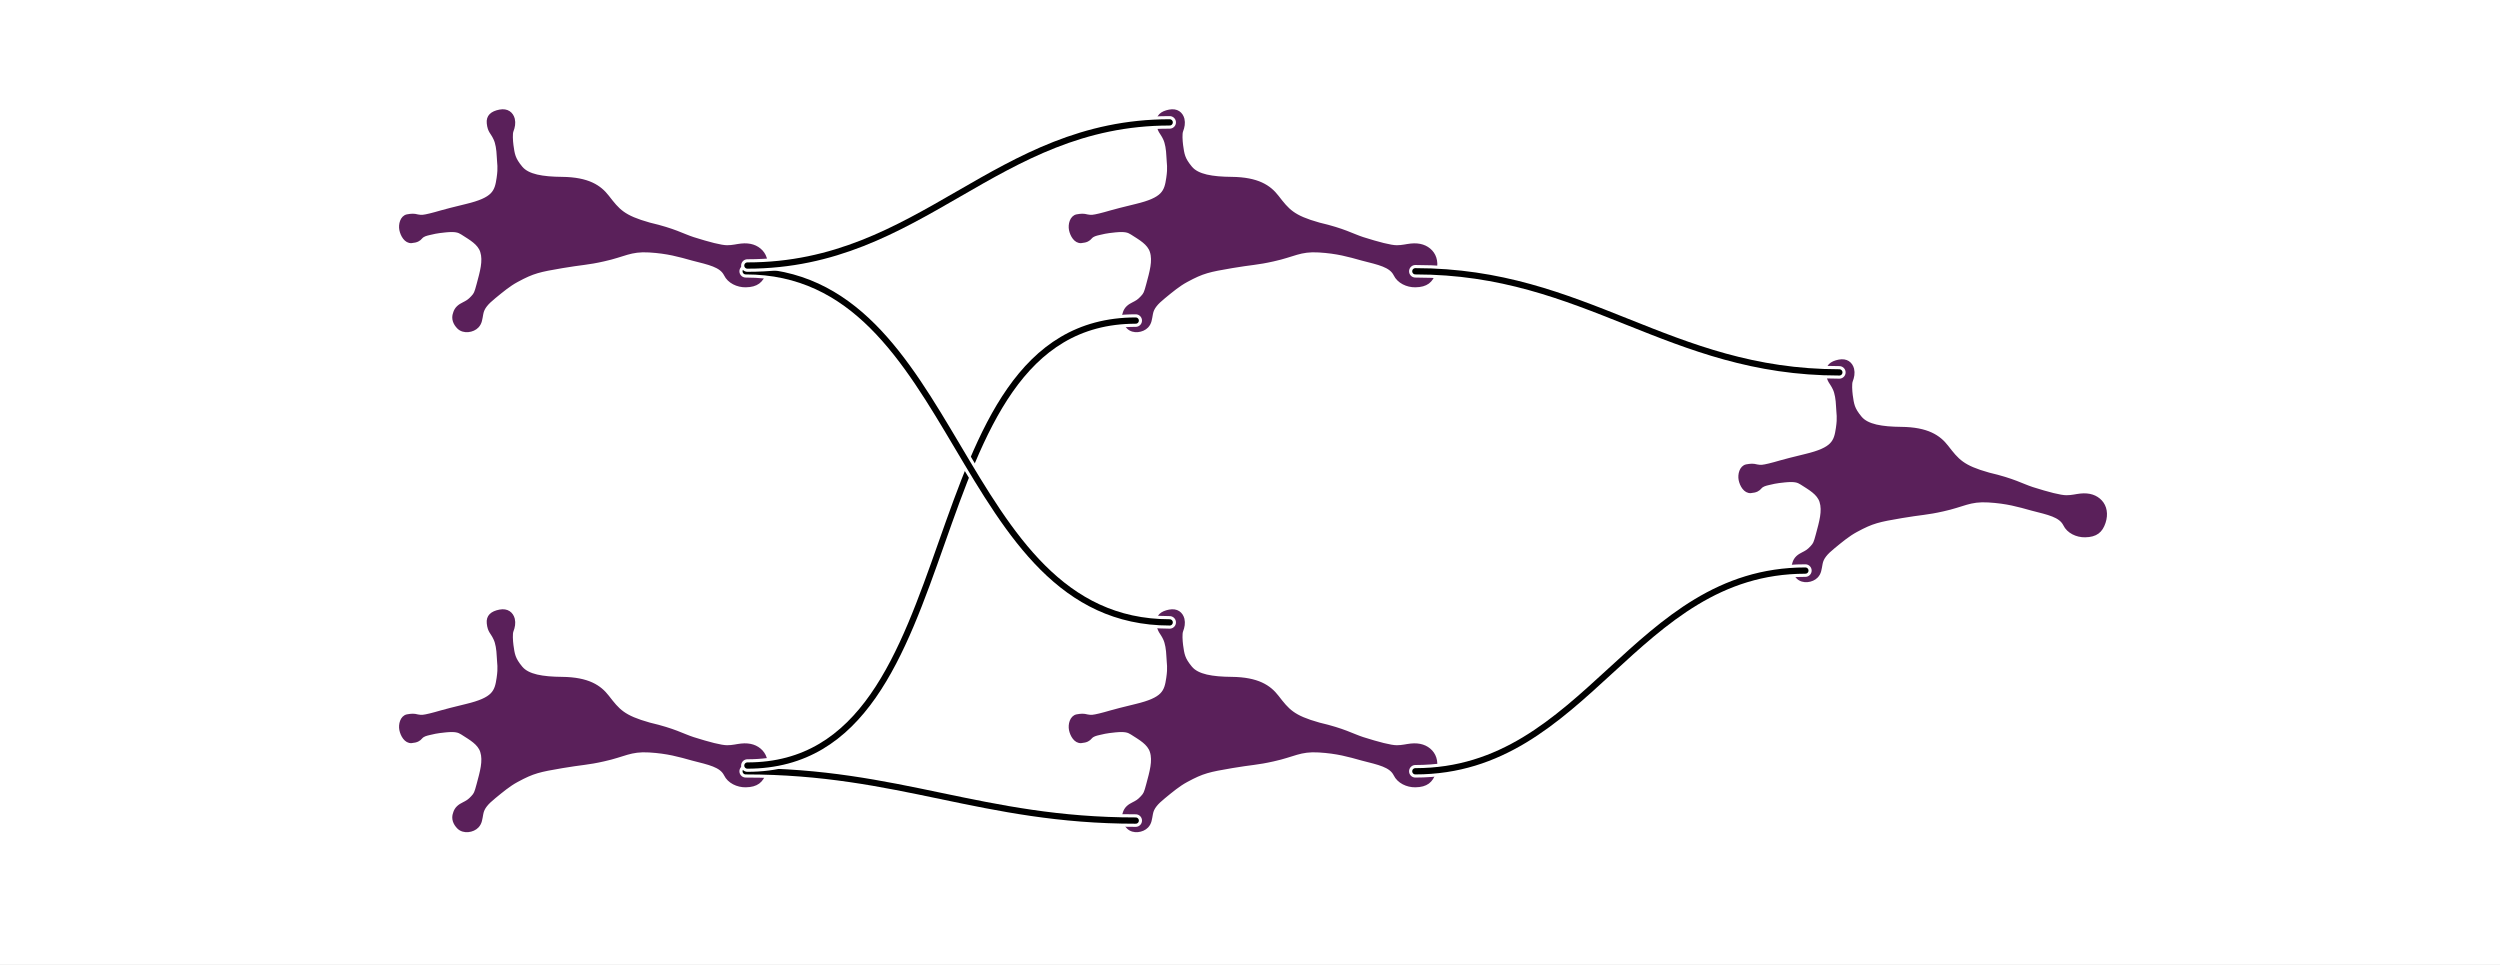
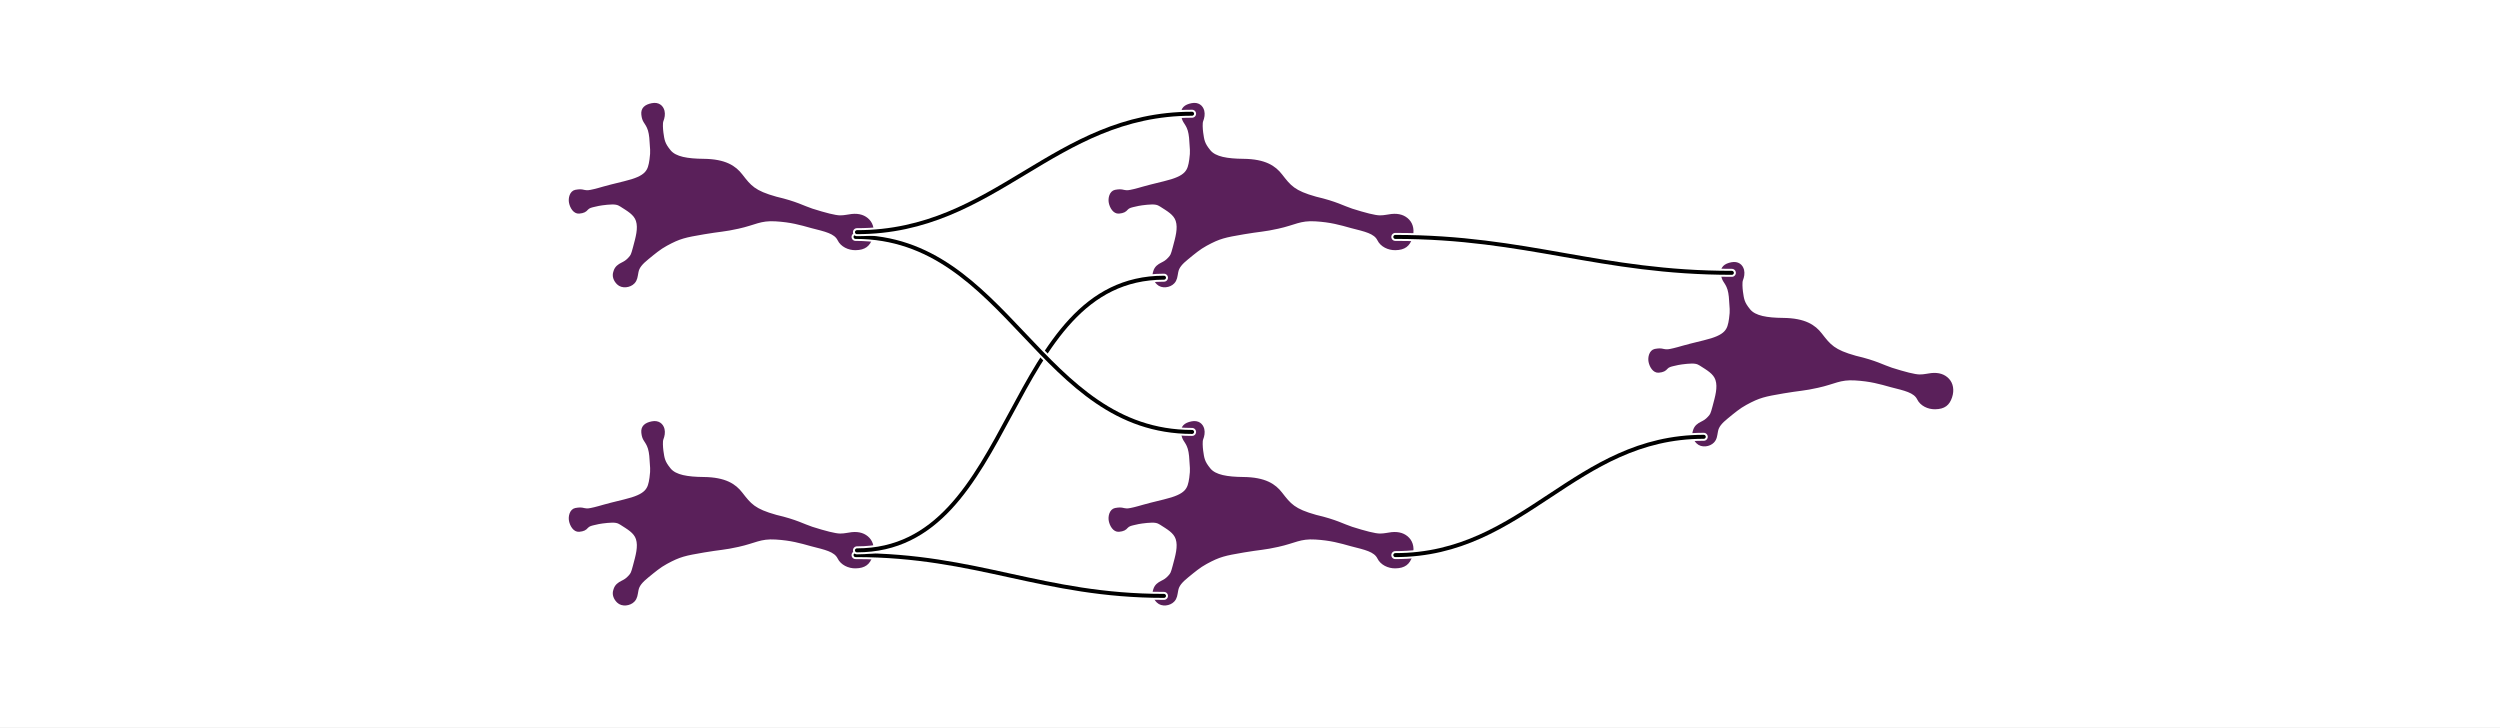
- <svg xmlns="http://www.w3.org/2000/svg" version="1.1" id="svg713" width="529.133" height="204.095" viewBox="0 0 529.133 204.095">
-   <defs id="defs717">
-     <clipPath clipPathUnits="userSpaceOnUse" id="clipPath749">
-       <path d="M 0,0 H 281.704 V 172.143 H 0 Z" id="path747" />
-     </clipPath>
-     <clipPath clipPathUnits="userSpaceOnUse" id="clipPath797">
-       <path d="M 0,0 H 281.704 V 172.143 H 0 Z" id="path795" />
-     </clipPath>
-     <clipPath clipPathUnits="userSpaceOnUse" id="clipPath845">
-       <path d="M 0,0 H 281.704 V 172.143 H 0 Z" id="path843" />
-     </clipPath>
-     <clipPath clipPathUnits="userSpaceOnUse" id="clipPath893">
-       <path d="M 0,0 H 281.704 V 172.143 H 0 Z" id="path891" />
-     </clipPath>
-     <clipPath clipPathUnits="userSpaceOnUse" id="clipPath941">
-       <path d="M 0,0 H 281.704 V 172.143 H 0 Z" id="path939" />
+ <svg xmlns="http://www.w3.org/2000/svg" version="1.1" id="svg734" width="831.496" height="241.889" viewBox="0 0 831.496 241.889">
+   <defs id="defs738">
+     <clipPath clipPathUnits="userSpaceOnUse" id="clipPath772">
+       <path d="M 0,0 H 281.704 V 172.143 H 0 Z" id="path770" />
+     </clipPath>
+     <clipPath clipPathUnits="userSpaceOnUse" id="clipPath822">
+       <path d="M 0,0 H 281.704 V 172.143 H 0 Z" id="path820" />
+     </clipPath>
+     <clipPath clipPathUnits="userSpaceOnUse" id="clipPath872">
+       <path d="M 0,0 H 281.704 V 172.143 H 0 Z" id="path870" />
+     </clipPath>
+     <clipPath clipPathUnits="userSpaceOnUse" id="clipPath922">
+       <path d="M 0,0 H 281.704 V 172.143 H 0 Z" id="path920" />
+     </clipPath>
+     <clipPath clipPathUnits="userSpaceOnUse" id="clipPath972">
+       <path d="M 0,0 H 281.704 V 172.143 H 0 Z" id="path970" />
    </clipPath>
  </defs>
-   <g id="g719" transform="matrix(1.333333,0,0,-1.333333,0,204.0947)">
-     <g id="g721" transform="translate(198.425,76.535)">
-       <g id="g723">
-         <g id="g725">
-           <g id="g727">
-             <path d="M -198.428,-76.536 V 76.536 H 198.428 V -76.536 Z" style="fill:#ffffff;fill-opacity:1;fill-rule:nonzero;stroke:none" id="path729" />
-           </g>
-           <g id="g731" />
-           <g id="g733">
-             <g id="g735" transform="matrix(0.98482,0.17365,-0.17365,0.98482,-135.078,-58.22)">
-               <g id="g737">
-                 <g id="g739" transform="translate(3.321)">
-                   <g id="g741" transform="scale(0.20125)">
-                     <g id="g743">
-                       <g id="g745" />
-                       <g id="g761">
-                         <g clip-path="url(#clipPath749)" id="g759">
-                           <g transform="matrix(1,0,0,-1,0,172.1432)" id="g757">
-                             <g id="g755">
-                               <g id="g753">
-                                 <path d="M 166.309,82.406 C 161.73,73.723 153.824,65.82 133.402,62.023 118.379,59.227 107.277,55.387 103.109,48.074 c -4.578,-8.031 -4.3,-11.398 -4.062,-18.715 0.18,-3.531 0.789,-9.058 1.976,-11.023 1.711,-2.832 2.848,-5.832 2.665,-9.094 -0.368,-4.531 -3.395,-8.121 -9.426,-8.015 -6.473,0.117 -10.137,2.461 -10.524,7.839 -0.476,6.68 1.578,7.379 3.043,12.954 0.996,3.488 0.907,8.71 0.196,13.988 -0.84,6.234 -0.309,8.586 -3.086,16.965 -3.461,10.445 -6.282,15.625 -28.493,16.984 -21.847,1.34 -22.929,1.996 -29.503,2.367 -5.473,0.313 -6.758,0.227 -9.602,-0.844 -3.172,-1.406 -4.508,-1.519 -8.281,-1.55 -4.446,0.144 -6.871,5.718 -6.785,9.937 0.093,4.379 2.128,10.18 6.664,10.594 4.226,0.383 6.191,-0.461 7.957,-1.957 1.976,-1.578 4.488,-1.668 6.75,-1.82 2.8,-0.184 5.933,-0.446 13.156,0.109 7.695,0.59 10.156,1.867 12.578,4.113 5.867,5.434 11.781,10.11 12.723,16.895 1.066,7.719 -3.055,15.941 -7.278,25.019 -3.082,6.621 -3.515,7.121 -6.277,9.254 -3.137,2.418 -5.164,3.012 -7.781,3.809 -3.172,0.949 -6.403,2.297 -8.27,6.281 -2.137,3.707 -1.375,7.863 1.172,11.484 3.227,4.594 10.688,4.75 14.715,1.758 3.066,-2.281 3.644,-5.105 5.234,-9.281 1.637,-4.484 5.352,-7.516 12.141,-11.301 6.875,-3.832 12.785,-7.304 19.656,-9.59 14.02,-4.691 18.852,-4.765 37.391,-4.683 14.777,0.066 19.98,1.101 32.937,0.445 16.442,-0.644 21.887,-4.25 36.551,-0.719 14.274,3.434 22.399,7.446 32.555,12.309 12.32,5.59 21.164,9.012 23.394,16.543 1.703,6.09 7.836,10.422 14.285,11.445 8.555,1.356 13.075,-1.301 16.559,-7.746 3.313,-6.121 3.117,-12.285 0.27,-16.691 -2.993,-4.633 -7.883,-7.266 -14.782,-7.77 -3.558,-0.262 -6.785,0.16 -11.207,-0.629 -4.632,-0.816 -13.617,-4.933 -25.328,-11.039 -7.926,-4.242 -13.117,-9.133 -31.906,-17.207 -19.418,-9.308 -22.313,-14.824 -28.777,-27.086 z" style="fill:#5a205a;fill-opacity:1;fill-rule:nonzero;stroke:#5a205a;stroke-width:2.452;stroke-linecap:butt;stroke-linejoin:miter;stroke-miterlimit:4;stroke-dasharray:none;stroke-opacity:1" id="path751" />
-                               </g>
-                             </g>
-                           </g>
-                         </g>
-                       </g>
-                     </g>
-                   </g>
-                   <g id="g763" transform="translate(-3.321)" />
-                 </g>
-               </g>
-               <g id="g765" transform="translate(135.078,58.22)" />
-             </g>
-           </g>
-           <g id="g767" />
-           <g id="g769" />
-           <g id="g771" />
-           <g id="g773" />
-           <g id="g775" />
-           <g id="g777" />
-           <g id="g779" />
-           <g id="g781">
-             <g id="g783" transform="matrix(0.98482,0.17365,-0.17365,0.98482,-135.078,21.15)">
-               <g id="g785">
-                 <g id="g787" transform="translate(3.321)">
-                   <g id="g789" transform="scale(0.20125)">
-                     <g id="g791">
-                       <g id="g793" />
-                       <g id="g809">
-                         <g clip-path="url(#clipPath797)" id="g807">
-                           <g transform="matrix(1,0,0,-1,0,172.1432)" id="g805">
-                             <g id="g803">
-                               <g id="g801">
-                                 <path d="M 166.309,82.406 C 161.73,73.723 153.824,65.82 133.402,62.023 118.379,59.227 107.277,55.387 103.109,48.074 c -4.578,-8.031 -4.3,-11.398 -4.062,-18.715 0.18,-3.531 0.789,-9.058 1.976,-11.023 1.711,-2.832 2.848,-5.832 2.665,-9.094 -0.368,-4.531 -3.395,-8.121 -9.426,-8.015 -6.473,0.117 -10.137,2.461 -10.524,7.839 -0.476,6.68 1.578,7.379 3.043,12.954 0.996,3.488 0.907,8.71 0.196,13.988 -0.84,6.234 -0.309,8.586 -3.086,16.965 -3.461,10.445 -6.282,15.625 -28.493,16.984 -21.847,1.34 -22.929,1.996 -29.503,2.367 -5.473,0.313 -6.758,0.227 -9.602,-0.844 -3.172,-1.406 -4.508,-1.519 -8.281,-1.55 -4.446,0.144 -6.871,5.718 -6.785,9.937 0.093,4.379 2.128,10.18 6.664,10.594 4.226,0.383 6.191,-0.461 7.957,-1.957 1.976,-1.578 4.488,-1.668 6.75,-1.82 2.8,-0.184 5.933,-0.446 13.156,0.109 7.695,0.59 10.156,1.867 12.578,4.113 5.867,5.434 11.781,10.11 12.723,16.895 1.066,7.719 -3.055,15.941 -7.278,25.019 -3.082,6.621 -3.515,7.121 -6.277,9.254 -3.137,2.418 -5.164,3.012 -7.781,3.809 -3.172,0.949 -6.403,2.297 -8.27,6.281 -2.137,3.707 -1.375,7.863 1.172,11.484 3.227,4.594 10.688,4.75 14.715,1.758 3.066,-2.281 3.644,-5.105 5.234,-9.281 1.637,-4.484 5.352,-7.516 12.141,-11.301 6.875,-3.832 12.785,-7.304 19.656,-9.59 14.02,-4.691 18.852,-4.765 37.391,-4.683 14.777,0.066 19.98,1.101 32.937,0.445 16.442,-0.644 21.887,-4.25 36.551,-0.719 14.274,3.434 22.399,7.446 32.555,12.309 12.32,5.59 21.164,9.012 23.394,16.543 1.703,6.09 7.836,10.422 14.285,11.445 8.555,1.356 13.075,-1.301 16.559,-7.746 3.313,-6.121 3.117,-12.285 0.27,-16.691 -2.993,-4.633 -7.883,-7.266 -14.782,-7.77 -3.558,-0.262 -6.785,0.16 -11.207,-0.629 -4.632,-0.816 -13.617,-4.933 -25.328,-11.039 -7.926,-4.242 -13.117,-9.133 -31.906,-17.207 -19.418,-9.308 -22.313,-14.824 -28.777,-27.086 z" style="fill:#5a205a;fill-opacity:1;fill-rule:nonzero;stroke:#5a205a;stroke-width:2.452;stroke-linecap:butt;stroke-linejoin:miter;stroke-miterlimit:4;stroke-dasharray:none;stroke-opacity:1" id="path799" />
-                               </g>
-                             </g>
-                           </g>
-                         </g>
-                       </g>
-                     </g>
-                   </g>
-                   <g id="g811" transform="translate(-3.321)" />
-                 </g>
-               </g>
-               <g id="g813" transform="translate(135.078,-21.15)" />
-             </g>
-           </g>
-           <g id="g815" />
-           <g id="g817" />
-           <g id="g819" />
-           <g id="g821" />
-           <g id="g823" />
-           <g id="g825" />
-           <g id="g827" />
-           <g id="g829">
-             <g id="g831" transform="matrix(0.98482,0.17365,-0.17365,0.98482,-28.778,-58.22)">
-               <g id="g833">
-                 <g id="g835" transform="translate(3.32)">
-                   <g id="g837" transform="scale(0.20125)">
-                     <g id="g839">
-                       <g id="g841" />
-                       <g id="g857">
-                         <g clip-path="url(#clipPath845)" id="g855">
-                           <g transform="matrix(1,0,0,-1,0,172.1432)" id="g853">
-                             <g id="g851">
-                               <g id="g849">
-                                 <path d="M 166.309,82.406 C 161.73,73.723 153.824,65.82 133.402,62.023 118.379,59.227 107.277,55.387 103.109,48.074 c -4.578,-8.031 -4.3,-11.398 -4.062,-18.715 0.18,-3.531 0.789,-9.058 1.976,-11.023 1.711,-2.832 2.848,-5.832 2.665,-9.094 -0.368,-4.531 -3.395,-8.121 -9.426,-8.015 -6.473,0.117 -10.137,2.461 -10.524,7.839 -0.476,6.68 1.578,7.379 3.043,12.954 0.996,3.488 0.907,8.71 0.196,13.988 -0.84,6.234 -0.309,8.586 -3.086,16.965 -3.461,10.445 -6.282,15.625 -28.493,16.984 -21.847,1.34 -22.929,1.996 -29.503,2.367 -5.473,0.313 -6.758,0.227 -9.602,-0.844 -3.172,-1.406 -4.508,-1.519 -8.281,-1.55 -4.446,0.144 -6.871,5.718 -6.785,9.937 0.093,4.379 2.128,10.18 6.664,10.594 4.226,0.383 6.191,-0.461 7.957,-1.957 1.976,-1.578 4.488,-1.668 6.75,-1.82 2.8,-0.184 5.933,-0.446 13.156,0.109 7.695,0.59 10.156,1.867 12.578,4.113 5.867,5.434 11.781,10.11 12.723,16.895 1.066,7.719 -3.055,15.941 -7.278,25.019 -3.082,6.621 -3.515,7.121 -6.277,9.254 -3.137,2.418 -5.164,3.012 -7.781,3.809 -3.172,0.949 -6.403,2.297 -8.27,6.281 -2.137,3.707 -1.375,7.863 1.172,11.484 3.227,4.594 10.688,4.75 14.715,1.758 3.066,-2.281 3.644,-5.105 5.234,-9.281 1.637,-4.484 5.352,-7.516 12.141,-11.301 6.875,-3.832 12.785,-7.304 19.656,-9.59 14.02,-4.691 18.852,-4.765 37.391,-4.683 14.777,0.066 19.98,1.101 32.937,0.445 16.442,-0.644 21.887,-4.25 36.551,-0.719 14.274,3.434 22.399,7.446 32.555,12.309 12.32,5.59 21.164,9.012 23.394,16.543 1.703,6.09 7.836,10.422 14.285,11.445 8.555,1.356 13.075,-1.301 16.559,-7.746 3.313,-6.121 3.117,-12.285 0.27,-16.691 -2.993,-4.633 -7.883,-7.266 -14.782,-7.77 -3.558,-0.262 -6.785,0.16 -11.207,-0.629 -4.632,-0.816 -13.617,-4.933 -25.328,-11.039 -7.926,-4.242 -13.117,-9.133 -31.906,-17.207 -19.418,-9.308 -22.313,-14.824 -28.777,-27.086 z" style="fill:#5a205a;fill-opacity:1;fill-rule:nonzero;stroke:#5a205a;stroke-width:2.452;stroke-linecap:butt;stroke-linejoin:miter;stroke-miterlimit:4;stroke-dasharray:none;stroke-opacity:1" id="path847" />
-                               </g>
-                             </g>
-                           </g>
-                         </g>
-                       </g>
-                     </g>
-                   </g>
-                   <g id="g859" transform="translate(-3.32)" />
-                 </g>
-               </g>
-               <g id="g861" transform="translate(28.778,58.22)" />
-             </g>
-           </g>
-           <g id="g863" />
-           <g id="g865" />
-           <g id="g867" />
-           <g id="g869" />
-           <g id="g871" />
-           <g id="g873" />
-           <g id="g875" />
-           <g id="g877">
-             <g id="g879" transform="matrix(0.98482,0.17365,-0.17365,0.98482,-28.778,21.15)">
-               <g id="g881">
-                 <g id="g883" transform="translate(3.32)">
-                   <g id="g885" transform="scale(0.20125)">
-                     <g id="g887">
-                       <g id="g889" />
-                       <g id="g905">
-                         <g clip-path="url(#clipPath893)" id="g903">
-                           <g transform="matrix(1,0,0,-1,0,172.1432)" id="g901">
-                             <g id="g899">
-                               <g id="g897">
-                                 <path d="M 166.309,82.406 C 161.73,73.723 153.824,65.82 133.402,62.023 118.379,59.227 107.277,55.387 103.109,48.074 c -4.578,-8.031 -4.3,-11.398 -4.062,-18.715 0.18,-3.531 0.789,-9.058 1.976,-11.023 1.711,-2.832 2.848,-5.832 2.665,-9.094 -0.368,-4.531 -3.395,-8.121 -9.426,-8.015 -6.473,0.117 -10.137,2.461 -10.524,7.839 -0.476,6.68 1.578,7.379 3.043,12.954 0.996,3.488 0.907,8.71 0.196,13.988 -0.84,6.234 -0.309,8.586 -3.086,16.965 -3.461,10.445 -6.282,15.625 -28.493,16.984 -21.847,1.34 -22.929,1.996 -29.503,2.367 -5.473,0.313 -6.758,0.227 -9.602,-0.844 -3.172,-1.406 -4.508,-1.519 -8.281,-1.55 -4.446,0.144 -6.871,5.718 -6.785,9.937 0.093,4.379 2.128,10.18 6.664,10.594 4.226,0.383 6.191,-0.461 7.957,-1.957 1.976,-1.578 4.488,-1.668 6.75,-1.82 2.8,-0.184 5.933,-0.446 13.156,0.109 7.695,0.59 10.156,1.867 12.578,4.113 5.867,5.434 11.781,10.11 12.723,16.895 1.066,7.719 -3.055,15.941 -7.278,25.019 -3.082,6.621 -3.515,7.121 -6.277,9.254 -3.137,2.418 -5.164,3.012 -7.781,3.809 -3.172,0.949 -6.403,2.297 -8.27,6.281 -2.137,3.707 -1.375,7.863 1.172,11.484 3.227,4.594 10.688,4.75 14.715,1.758 3.066,-2.281 3.644,-5.105 5.234,-9.281 1.637,-4.484 5.352,-7.516 12.141,-11.301 6.875,-3.832 12.785,-7.304 19.656,-9.59 14.02,-4.691 18.852,-4.765 37.391,-4.683 14.777,0.066 19.98,1.101 32.937,0.445 16.442,-0.644 21.887,-4.25 36.551,-0.719 14.274,3.434 22.399,7.446 32.555,12.309 12.32,5.59 21.164,9.012 23.394,16.543 1.703,6.09 7.836,10.422 14.285,11.445 8.555,1.356 13.075,-1.301 16.559,-7.746 3.313,-6.121 3.117,-12.285 0.27,-16.691 -2.993,-4.633 -7.883,-7.266 -14.782,-7.77 -3.558,-0.262 -6.785,0.16 -11.207,-0.629 -4.632,-0.816 -13.617,-4.933 -25.328,-11.039 -7.926,-4.242 -13.117,-9.133 -31.906,-17.207 -19.418,-9.308 -22.313,-14.824 -28.777,-27.086 z" style="fill:#5a205a;fill-opacity:1;fill-rule:nonzero;stroke:#5a205a;stroke-width:2.452;stroke-linecap:butt;stroke-linejoin:miter;stroke-miterlimit:4;stroke-dasharray:none;stroke-opacity:1" id="path895" />
-                               </g>
-                             </g>
-                           </g>
-                         </g>
-                       </g>
-                     </g>
-                   </g>
-                   <g id="g907" transform="translate(-3.32)" />
-                 </g>
-               </g>
-               <g id="g909" transform="translate(28.778,-21.15)" />
-             </g>
-           </g>
-           <g id="g911" />
-           <g id="g913" />
-           <g id="g915" />
-           <g id="g917" />
-           <g id="g919" />
-           <g id="g921" />
-           <g id="g923" />
-           <g id="g925">
-             <g id="g927" transform="matrix(0.98482,0.17365,-0.17365,0.98482,77.521,-18.535)">
-               <g id="g929">
-                 <g id="g931" transform="translate(3.321)">
-                   <g id="g933" transform="scale(0.20125)">
-                     <g id="g935">
-                       <g id="g937" />
-                       <g id="g953">
-                         <g clip-path="url(#clipPath941)" id="g951">
-                           <g transform="matrix(1,0,0,-1,0,172.1432)" id="g949">
-                             <g id="g947">
-                               <g id="g945">
-                                 <path d="M 166.309,82.406 C 161.73,73.723 153.824,65.82 133.402,62.023 118.379,59.227 107.277,55.387 103.109,48.074 c -4.578,-8.031 -4.3,-11.398 -4.062,-18.715 0.18,-3.531 0.789,-9.058 1.976,-11.023 1.711,-2.832 2.848,-5.832 2.665,-9.094 -0.368,-4.531 -3.395,-8.121 -9.426,-8.015 -6.473,0.117 -10.137,2.461 -10.524,7.839 -0.476,6.68 1.578,7.379 3.043,12.954 0.996,3.488 0.907,8.71 0.196,13.988 -0.84,6.234 -0.309,8.586 -3.086,16.965 -3.461,10.445 -6.282,15.625 -28.493,16.984 -21.847,1.34 -22.929,1.996 -29.503,2.367 -5.473,0.313 -6.758,0.227 -9.602,-0.844 -3.172,-1.406 -4.508,-1.519 -8.281,-1.55 -4.446,0.144 -6.871,5.718 -6.785,9.937 0.093,4.379 2.128,10.18 6.664,10.594 4.226,0.383 6.191,-0.461 7.957,-1.957 1.976,-1.578 4.488,-1.668 6.75,-1.82 2.8,-0.184 5.933,-0.446 13.156,0.109 7.695,0.59 10.156,1.867 12.578,4.113 5.867,5.434 11.781,10.11 12.723,16.895 1.066,7.719 -3.055,15.941 -7.278,25.019 -3.082,6.621 -3.515,7.121 -6.277,9.254 -3.137,2.418 -5.164,3.012 -7.781,3.809 -3.172,0.949 -6.403,2.297 -8.27,6.281 -2.137,3.707 -1.375,7.863 1.172,11.484 3.227,4.594 10.688,4.75 14.715,1.758 3.066,-2.281 3.644,-5.105 5.234,-9.281 1.637,-4.484 5.352,-7.516 12.141,-11.301 6.875,-3.832 12.785,-7.304 19.656,-9.59 14.02,-4.691 18.852,-4.765 37.391,-4.683 14.777,0.066 19.98,1.101 32.937,0.445 16.442,-0.644 21.887,-4.25 36.551,-0.719 14.274,3.434 22.399,7.446 32.555,12.309 12.32,5.59 21.164,9.012 23.394,16.543 1.703,6.09 7.836,10.422 14.285,11.445 8.555,1.356 13.075,-1.301 16.559,-7.746 3.313,-6.121 3.117,-12.285 0.27,-16.691 -2.993,-4.633 -7.883,-7.266 -14.782,-7.77 -3.558,-0.262 -6.785,0.16 -11.207,-0.629 -4.632,-0.816 -13.617,-4.933 -25.328,-11.039 -7.926,-4.242 -13.117,-9.133 -31.906,-17.207 -19.418,-9.308 -22.313,-14.824 -28.777,-27.086 z" style="fill:#5a205a;fill-opacity:1;fill-rule:nonzero;stroke:#5a205a;stroke-width:2.452;stroke-linecap:butt;stroke-linejoin:miter;stroke-miterlimit:4;stroke-dasharray:none;stroke-opacity:1" id="path943" />
-                               </g>
-                             </g>
-                           </g>
-                         </g>
-                       </g>
-                     </g>
-                   </g>
-                   <g id="g955" transform="translate(-3.321)" />
-                 </g>
-               </g>
-               <g id="g957" transform="translate(-77.521,18.535)" />
-             </g>
-           </g>
-           <g id="g959" />
-           <g id="g961" />
-           <g id="g963" />
-           <g id="g965" />
-           <g id="g967" />
-           <g id="g969" />
-           <g id="g971">
-             <g id="g973">
-               <path d="m -80.054,-45.897 c 24.43,0 37.484,-7.826 61.914,-7.826" style="fill:none;stroke:#ffffff;stroke-width:1.993;stroke-linecap:round;stroke-linejoin:miter;stroke-miterlimit:10;stroke-dasharray:none;stroke-opacity:1" id="path975" />
-             </g>
-           </g>
-           <g id="g977">
-             <path d="m -80.054,-45.897 c 24.43,0 37.484,-7.826 61.914,-7.826" style="fill:none;stroke:#000000;stroke-width:0.996;stroke-linecap:round;stroke-linejoin:miter;stroke-miterlimit:10;stroke-dasharray:none;stroke-opacity:1" id="path979" />
-           </g>
-           <g id="g981">
-             <g id="g983">
-               <path d="m -79.783,-44.986 c 36.679,0 24.964,70.633 61.642,70.633" style="fill:none;stroke:#ffffff;stroke-width:1.993;stroke-linecap:round;stroke-linejoin:miter;stroke-miterlimit:10;stroke-dasharray:none;stroke-opacity:1" id="path985" />
-             </g>
-           </g>
-           <g id="g987">
-             <path d="m -79.783,-44.986 c 36.679,0 24.964,70.633 61.642,70.633" style="fill:none;stroke:#000000;stroke-width:0.996;stroke-linecap:round;stroke-linejoin:miter;stroke-miterlimit:10;stroke-dasharray:none;stroke-opacity:1" id="path989" />
-           </g>
-           <g id="g991">
-             <g id="g993">
-               <path d="m -80.054,33.473 c 34.241,0 33.064,-55.735 67.304,-55.735" style="fill:none;stroke:#ffffff;stroke-width:1.993;stroke-linecap:round;stroke-linejoin:miter;stroke-miterlimit:10;stroke-dasharray:none;stroke-opacity:1" id="path995" />
-             </g>
-           </g>
-           <g id="g997">
-             <path d="m -80.054,33.473 c 34.241,0 33.064,-55.735 67.304,-55.735" style="fill:none;stroke:#000000;stroke-width:0.996;stroke-linecap:round;stroke-linejoin:miter;stroke-miterlimit:10;stroke-dasharray:none;stroke-opacity:1" id="path999" />
-           </g>
-           <g id="g1001">
-             <g id="g1003">
-               <path d="m -79.783,34.385 c 27.647,0 39.386,22.724 67.033,22.724" style="fill:none;stroke:#ffffff;stroke-width:1.993;stroke-linecap:round;stroke-linejoin:miter;stroke-miterlimit:10;stroke-dasharray:none;stroke-opacity:1" id="path1005" />
-             </g>
-           </g>
-           <g id="g1007">
-             <path d="m -79.783,34.385 c 27.647,0 39.386,22.724 67.033,22.724" style="fill:none;stroke:#000000;stroke-width:0.996;stroke-linecap:round;stroke-linejoin:miter;stroke-miterlimit:10;stroke-dasharray:none;stroke-opacity:1" id="path1009" />
-           </g>
-           <g id="g1011">
-             <g id="g1013">
-               <path d="m 26.247,-45.897 c 27.215,0 34.698,31.859 61.913,31.859" style="fill:none;stroke:#ffffff;stroke-width:1.993;stroke-linecap:round;stroke-linejoin:miter;stroke-miterlimit:10;stroke-dasharray:none;stroke-opacity:1" id="path1015" />
-             </g>
-           </g>
-           <g id="g1017">
-             <path d="m 26.247,-45.897 c 27.215,0 34.698,31.859 61.913,31.859" style="fill:none;stroke:#000000;stroke-width:0.996;stroke-linecap:round;stroke-linejoin:miter;stroke-miterlimit:10;stroke-dasharray:none;stroke-opacity:1" id="path1019" />
-           </g>
-           <g id="g1021">
-             <g id="g1023">
-               <path d="m 26.247,33.473 c 27.09,0 40.214,-16.05 67.304,-16.05" style="fill:none;stroke:#ffffff;stroke-width:1.993;stroke-linecap:round;stroke-linejoin:miter;stroke-miterlimit:10;stroke-dasharray:none;stroke-opacity:1" id="path1025" />
-             </g>
-           </g>
-           <g id="g1027">
-             <path d="m 26.247,33.473 c 27.09,0 40.214,-16.05 67.304,-16.05" style="fill:none;stroke:#000000;stroke-width:0.996;stroke-linecap:round;stroke-linejoin:miter;stroke-miterlimit:10;stroke-dasharray:none;stroke-opacity:1" id="path1029" />
+   <g id="g740" transform="matrix(1.333333,0,0,-1.333333,0,241.8893)">
+     <g id="g742" transform="translate(311.811,90.709)">
+       <g id="g744">
+         <g id="g746">
+           <g id="g748">
+             <path d="M -311.815,-90.71 V 90.71 H 311.815 V -90.71 Z" style="fill:#ffffff;fill-opacity:1;fill-rule:nonzero;stroke:none" id="path750" />
+           </g>
+           <g id="g752" />
+           <g id="g754">
+             <g id="g756" transform="matrix(0.98482,0.17365,-0.17365,0.98482,-169.932,-63.782)">
+               <g id="g758">
+                 <g id="g760" transform="scale(1.3)">
+                   <g id="g762" transform="translate(3.321)">
+                     <g id="g764" transform="scale(0.20125)">
+                       <g id="g766">
+                         <g id="g768" />
+                         <g id="g784">
+                           <g clip-path="url(#clipPath772)" id="g782">
+                             <g transform="matrix(1,0,0,-1,0,172.1432)" id="g780">
+                               <g id="g778">
+                                 <g id="g776">
+                                   <path d="M 166.309,82.406 C 161.73,73.723 153.824,65.82 133.402,62.023 118.379,59.227 107.277,55.387 103.109,48.074 c -4.578,-8.031 -4.3,-11.398 -4.062,-18.715 0.18,-3.531 0.789,-9.058 1.976,-11.023 1.711,-2.832 2.848,-5.832 2.665,-9.094 -0.368,-4.531 -3.395,-8.121 -9.426,-8.015 -6.473,0.117 -10.137,2.461 -10.524,7.839 -0.476,6.68 1.578,7.379 3.043,12.954 0.996,3.488 0.907,8.71 0.196,13.988 -0.84,6.234 -0.309,8.586 -3.086,16.965 -3.461,10.445 -6.282,15.625 -28.493,16.984 -21.847,1.34 -22.929,1.996 -29.503,2.367 -5.473,0.313 -6.758,0.227 -9.602,-0.844 -3.172,-1.406 -4.508,-1.519 -8.281,-1.55 -4.446,0.144 -6.871,5.718 -6.785,9.937 0.093,4.379 2.128,10.18 6.664,10.594 4.226,0.383 6.191,-0.461 7.957,-1.957 1.976,-1.578 4.488,-1.668 6.75,-1.82 2.8,-0.184 5.933,-0.446 13.156,0.109 7.695,0.59 10.156,1.867 12.578,4.113 5.867,5.434 11.781,10.11 12.723,16.895 1.066,7.719 -3.055,15.941 -7.278,25.019 -3.082,6.621 -3.515,7.121 -6.277,9.254 -3.137,2.418 -5.164,3.012 -7.781,3.809 -3.172,0.949 -6.403,2.297 -8.27,6.281 -2.137,3.707 -1.375,7.863 1.172,11.484 3.227,4.594 10.688,4.75 14.715,1.758 3.066,-2.281 3.644,-5.105 5.234,-9.281 1.637,-4.484 5.352,-7.516 12.141,-11.301 6.875,-3.832 12.785,-7.304 19.656,-9.59 14.02,-4.691 18.852,-4.765 37.391,-4.683 14.777,0.066 19.98,1.101 32.937,0.445 16.442,-0.644 21.887,-4.25 36.551,-0.719 14.274,3.434 22.399,7.446 32.555,12.309 12.32,5.59 21.164,9.012 23.394,16.543 1.703,6.09 7.836,10.422 14.285,11.445 8.555,1.356 13.075,-1.301 16.559,-7.746 3.313,-6.121 3.117,-12.285 0.27,-16.691 -2.993,-4.633 -7.883,-7.266 -14.782,-7.77 -3.558,-0.262 -6.785,0.16 -11.207,-0.629 -4.632,-0.816 -13.617,-4.933 -25.328,-11.039 -7.926,-4.242 -13.117,-9.133 -31.906,-17.207 -19.418,-9.308 -22.313,-14.824 -28.777,-27.086 z" style="fill:#5a205a;fill-opacity:1;fill-rule:nonzero;stroke:#5a205a;stroke-width:2.452;stroke-linecap:butt;stroke-linejoin:miter;stroke-miterlimit:4;stroke-dasharray:none;stroke-opacity:1" id="path774" />
+                                 </g>
+                               </g>
+                             </g>
+                           </g>
+                         </g>
+                       </g>
+                     </g>
+                     <g id="g786" transform="translate(-3.321)" />
+                   </g>
+                 </g>
+               </g>
+               <g id="g788" transform="translate(169.932,63.782)" />
+             </g>
+           </g>
+           <g id="g790" />
+           <g id="g792" />
+           <g id="g794" />
+           <g id="g796" />
+           <g id="g798" />
+           <g id="g800" />
+           <g id="g802" />
+           <g id="g804">
+             <g id="g806" transform="matrix(0.98482,0.17365,-0.17365,0.98482,-169.932,15.588)">
+               <g id="g808">
+                 <g id="g810" transform="scale(1.3)">
+                   <g id="g812" transform="translate(3.321)">
+                     <g id="g814" transform="scale(0.20125)">
+                       <g id="g816">
+                         <g id="g818" />
+                         <g id="g834">
+                           <g clip-path="url(#clipPath822)" id="g832">
+                             <g transform="matrix(1,0,0,-1,0,172.1432)" id="g830">
+                               <g id="g828">
+                                 <g id="g826">
+                                   <path d="M 166.309,82.406 C 161.73,73.723 153.824,65.82 133.402,62.023 118.379,59.227 107.277,55.387 103.109,48.074 c -4.578,-8.031 -4.3,-11.398 -4.062,-18.715 0.18,-3.531 0.789,-9.058 1.976,-11.023 1.711,-2.832 2.848,-5.832 2.665,-9.094 -0.368,-4.531 -3.395,-8.121 -9.426,-8.015 -6.473,0.117 -10.137,2.461 -10.524,7.839 -0.476,6.68 1.578,7.379 3.043,12.954 0.996,3.488 0.907,8.71 0.196,13.988 -0.84,6.234 -0.309,8.586 -3.086,16.965 -3.461,10.445 -6.282,15.625 -28.493,16.984 -21.847,1.34 -22.929,1.996 -29.503,2.367 -5.473,0.313 -6.758,0.227 -9.602,-0.844 -3.172,-1.406 -4.508,-1.519 -8.281,-1.55 -4.446,0.144 -6.871,5.718 -6.785,9.937 0.093,4.379 2.128,10.18 6.664,10.594 4.226,0.383 6.191,-0.461 7.957,-1.957 1.976,-1.578 4.488,-1.668 6.75,-1.82 2.8,-0.184 5.933,-0.446 13.156,0.109 7.695,0.59 10.156,1.867 12.578,4.113 5.867,5.434 11.781,10.11 12.723,16.895 1.066,7.719 -3.055,15.941 -7.278,25.019 -3.082,6.621 -3.515,7.121 -6.277,9.254 -3.137,2.418 -5.164,3.012 -7.781,3.809 -3.172,0.949 -6.403,2.297 -8.27,6.281 -2.137,3.707 -1.375,7.863 1.172,11.484 3.227,4.594 10.688,4.75 14.715,1.758 3.066,-2.281 3.644,-5.105 5.234,-9.281 1.637,-4.484 5.352,-7.516 12.141,-11.301 6.875,-3.832 12.785,-7.304 19.656,-9.59 14.02,-4.691 18.852,-4.765 37.391,-4.683 14.777,0.066 19.98,1.101 32.937,0.445 16.442,-0.644 21.887,-4.25 36.551,-0.719 14.274,3.434 22.399,7.446 32.555,12.309 12.32,5.59 21.164,9.012 23.394,16.543 1.703,6.09 7.836,10.422 14.285,11.445 8.555,1.356 13.075,-1.301 16.559,-7.746 3.313,-6.121 3.117,-12.285 0.27,-16.691 -2.993,-4.633 -7.883,-7.266 -14.782,-7.77 -3.558,-0.262 -6.785,0.16 -11.207,-0.629 -4.632,-0.816 -13.617,-4.933 -25.328,-11.039 -7.926,-4.242 -13.117,-9.133 -31.906,-17.207 -19.418,-9.308 -22.313,-14.824 -28.777,-27.086 z" style="fill:#5a205a;fill-opacity:1;fill-rule:nonzero;stroke:#5a205a;stroke-width:2.452;stroke-linecap:butt;stroke-linejoin:miter;stroke-miterlimit:4;stroke-dasharray:none;stroke-opacity:1" id="path824" />
+                                 </g>
+                               </g>
+                             </g>
+                           </g>
+                         </g>
+                       </g>
+                     </g>
+                     <g id="g836" transform="translate(-3.321)" />
+                   </g>
+                 </g>
+               </g>
+               <g id="g838" transform="translate(169.932,-15.588)" />
+             </g>
+           </g>
+           <g id="g840" />
+           <g id="g842" />
+           <g id="g844" />
+           <g id="g846" />
+           <g id="g848" />
+           <g id="g850" />
+           <g id="g852" />
+           <g id="g854">
+             <g id="g856" transform="matrix(0.98482,0.17365,-0.17365,0.98482,-35.286,-63.782)">
+               <g id="g858">
+                 <g id="g860" transform="scale(1.3)">
+                   <g id="g862" transform="translate(3.321)">
+                     <g id="g864" transform="scale(0.20125)">
+                       <g id="g866">
+                         <g id="g868" />
+                         <g id="g884">
+                           <g clip-path="url(#clipPath872)" id="g882">
+                             <g transform="matrix(1,0,0,-1,0,172.1432)" id="g880">
+                               <g id="g878">
+                                 <g id="g876">
+                                   <path d="M 166.309,82.406 C 161.73,73.723 153.824,65.82 133.402,62.023 118.379,59.227 107.277,55.387 103.109,48.074 c -4.578,-8.031 -4.3,-11.398 -4.062,-18.715 0.18,-3.531 0.789,-9.058 1.976,-11.023 1.711,-2.832 2.848,-5.832 2.665,-9.094 -0.368,-4.531 -3.395,-8.121 -9.426,-8.015 -6.473,0.117 -10.137,2.461 -10.524,7.839 -0.476,6.68 1.578,7.379 3.043,12.954 0.996,3.488 0.907,8.71 0.196,13.988 -0.84,6.234 -0.309,8.586 -3.086,16.965 -3.461,10.445 -6.282,15.625 -28.493,16.984 -21.847,1.34 -22.929,1.996 -29.503,2.367 -5.473,0.313 -6.758,0.227 -9.602,-0.844 -3.172,-1.406 -4.508,-1.519 -8.281,-1.55 -4.446,0.144 -6.871,5.718 -6.785,9.937 0.093,4.379 2.128,10.18 6.664,10.594 4.226,0.383 6.191,-0.461 7.957,-1.957 1.976,-1.578 4.488,-1.668 6.75,-1.82 2.8,-0.184 5.933,-0.446 13.156,0.109 7.695,0.59 10.156,1.867 12.578,4.113 5.867,5.434 11.781,10.11 12.723,16.895 1.066,7.719 -3.055,15.941 -7.278,25.019 -3.082,6.621 -3.515,7.121 -6.277,9.254 -3.137,2.418 -5.164,3.012 -7.781,3.809 -3.172,0.949 -6.403,2.297 -8.27,6.281 -2.137,3.707 -1.375,7.863 1.172,11.484 3.227,4.594 10.688,4.75 14.715,1.758 3.066,-2.281 3.644,-5.105 5.234,-9.281 1.637,-4.484 5.352,-7.516 12.141,-11.301 6.875,-3.832 12.785,-7.304 19.656,-9.59 14.02,-4.691 18.852,-4.765 37.391,-4.683 14.777,0.066 19.98,1.101 32.937,0.445 16.442,-0.644 21.887,-4.25 36.551,-0.719 14.274,3.434 22.399,7.446 32.555,12.309 12.32,5.59 21.164,9.012 23.394,16.543 1.703,6.09 7.836,10.422 14.285,11.445 8.555,1.356 13.075,-1.301 16.559,-7.746 3.313,-6.121 3.117,-12.285 0.27,-16.691 -2.993,-4.633 -7.883,-7.266 -14.782,-7.77 -3.558,-0.262 -6.785,0.16 -11.207,-0.629 -4.632,-0.816 -13.617,-4.933 -25.328,-11.039 -7.926,-4.242 -13.117,-9.133 -31.906,-17.207 -19.418,-9.308 -22.313,-14.824 -28.777,-27.086 z" style="fill:#5a205a;fill-opacity:1;fill-rule:nonzero;stroke:#5a205a;stroke-width:2.452;stroke-linecap:butt;stroke-linejoin:miter;stroke-miterlimit:4;stroke-dasharray:none;stroke-opacity:1" id="path874" />
+                                 </g>
+                               </g>
+                             </g>
+                           </g>
+                         </g>
+                       </g>
+                     </g>
+                     <g id="g886" transform="translate(-3.321)" />
+                   </g>
+                 </g>
+               </g>
+               <g id="g888" transform="translate(35.286,63.782)" />
+             </g>
+           </g>
+           <g id="g890" />
+           <g id="g892" />
+           <g id="g894" />
+           <g id="g896" />
+           <g id="g898" />
+           <g id="g900" />
+           <g id="g902" />
+           <g id="g904">
+             <g id="g906" transform="matrix(0.98482,0.17365,-0.17365,0.98482,-35.286,15.588)">
+               <g id="g908">
+                 <g id="g910" transform="scale(1.3)">
+                   <g id="g912" transform="translate(3.321)">
+                     <g id="g914" transform="scale(0.20125)">
+                       <g id="g916">
+                         <g id="g918" />
+                         <g id="g934">
+                           <g clip-path="url(#clipPath922)" id="g932">
+                             <g transform="matrix(1,0,0,-1,0,172.1432)" id="g930">
+                               <g id="g928">
+                                 <g id="g926">
+                                   <path d="M 166.309,82.406 C 161.73,73.723 153.824,65.82 133.402,62.023 118.379,59.227 107.277,55.387 103.109,48.074 c -4.578,-8.031 -4.3,-11.398 -4.062,-18.715 0.18,-3.531 0.789,-9.058 1.976,-11.023 1.711,-2.832 2.848,-5.832 2.665,-9.094 -0.368,-4.531 -3.395,-8.121 -9.426,-8.015 -6.473,0.117 -10.137,2.461 -10.524,7.839 -0.476,6.68 1.578,7.379 3.043,12.954 0.996,3.488 0.907,8.71 0.196,13.988 -0.84,6.234 -0.309,8.586 -3.086,16.965 -3.461,10.445 -6.282,15.625 -28.493,16.984 -21.847,1.34 -22.929,1.996 -29.503,2.367 -5.473,0.313 -6.758,0.227 -9.602,-0.844 -3.172,-1.406 -4.508,-1.519 -8.281,-1.55 -4.446,0.144 -6.871,5.718 -6.785,9.937 0.093,4.379 2.128,10.18 6.664,10.594 4.226,0.383 6.191,-0.461 7.957,-1.957 1.976,-1.578 4.488,-1.668 6.75,-1.82 2.8,-0.184 5.933,-0.446 13.156,0.109 7.695,0.59 10.156,1.867 12.578,4.113 5.867,5.434 11.781,10.11 12.723,16.895 1.066,7.719 -3.055,15.941 -7.278,25.019 -3.082,6.621 -3.515,7.121 -6.277,9.254 -3.137,2.418 -5.164,3.012 -7.781,3.809 -3.172,0.949 -6.403,2.297 -8.27,6.281 -2.137,3.707 -1.375,7.863 1.172,11.484 3.227,4.594 10.688,4.75 14.715,1.758 3.066,-2.281 3.644,-5.105 5.234,-9.281 1.637,-4.484 5.352,-7.516 12.141,-11.301 6.875,-3.832 12.785,-7.304 19.656,-9.59 14.02,-4.691 18.852,-4.765 37.391,-4.683 14.777,0.066 19.98,1.101 32.937,0.445 16.442,-0.644 21.887,-4.25 36.551,-0.719 14.274,3.434 22.399,7.446 32.555,12.309 12.32,5.59 21.164,9.012 23.394,16.543 1.703,6.09 7.836,10.422 14.285,11.445 8.555,1.356 13.075,-1.301 16.559,-7.746 3.313,-6.121 3.117,-12.285 0.27,-16.691 -2.993,-4.633 -7.883,-7.266 -14.782,-7.77 -3.558,-0.262 -6.785,0.16 -11.207,-0.629 -4.632,-0.816 -13.617,-4.933 -25.328,-11.039 -7.926,-4.242 -13.117,-9.133 -31.906,-17.207 -19.418,-9.308 -22.313,-14.824 -28.777,-27.086 z" style="fill:#5a205a;fill-opacity:1;fill-rule:nonzero;stroke:#5a205a;stroke-width:2.452;stroke-linecap:butt;stroke-linejoin:miter;stroke-miterlimit:4;stroke-dasharray:none;stroke-opacity:1" id="path924" />
+                                 </g>
+                               </g>
+                             </g>
+                           </g>
+                         </g>
+                       </g>
+                     </g>
+                     <g id="g936" transform="translate(-3.321)" />
+                   </g>
+                 </g>
+               </g>
+               <g id="g938" transform="translate(35.286,-15.588)" />
+             </g>
+           </g>
+           <g id="g940" />
+           <g id="g942" />
+           <g id="g944" />
+           <g id="g946" />
+           <g id="g948" />
+           <g id="g950" />
+           <g id="g952" />
+           <g id="g954">
+             <g id="g956" transform="matrix(0.98482,0.17365,-0.17365,0.98482,99.359,-24.097)">
+               <g id="g958">
+                 <g id="g960" transform="scale(1.3)">
+                   <g id="g962" transform="translate(3.321)">
+                     <g id="g964" transform="scale(0.20125)">
+                       <g id="g966">
+                         <g id="g968" />
+                         <g id="g984">
+                           <g clip-path="url(#clipPath972)" id="g982">
+                             <g transform="matrix(1,0,0,-1,0,172.1432)" id="g980">
+                               <g id="g978">
+                                 <g id="g976">
+                                   <path d="M 166.309,82.406 C 161.73,73.723 153.824,65.82 133.402,62.023 118.379,59.227 107.277,55.387 103.109,48.074 c -4.578,-8.031 -4.3,-11.398 -4.062,-18.715 0.18,-3.531 0.789,-9.058 1.976,-11.023 1.711,-2.832 2.848,-5.832 2.665,-9.094 -0.368,-4.531 -3.395,-8.121 -9.426,-8.015 -6.473,0.117 -10.137,2.461 -10.524,7.839 -0.476,6.68 1.578,7.379 3.043,12.954 0.996,3.488 0.907,8.71 0.196,13.988 -0.84,6.234 -0.309,8.586 -3.086,16.965 -3.461,10.445 -6.282,15.625 -28.493,16.984 -21.847,1.34 -22.929,1.996 -29.503,2.367 -5.473,0.313 -6.758,0.227 -9.602,-0.844 -3.172,-1.406 -4.508,-1.519 -8.281,-1.55 -4.446,0.144 -6.871,5.718 -6.785,9.937 0.093,4.379 2.128,10.18 6.664,10.594 4.226,0.383 6.191,-0.461 7.957,-1.957 1.976,-1.578 4.488,-1.668 6.75,-1.82 2.8,-0.184 5.933,-0.446 13.156,0.109 7.695,0.59 10.156,1.867 12.578,4.113 5.867,5.434 11.781,10.11 12.723,16.895 1.066,7.719 -3.055,15.941 -7.278,25.019 -3.082,6.621 -3.515,7.121 -6.277,9.254 -3.137,2.418 -5.164,3.012 -7.781,3.809 -3.172,0.949 -6.403,2.297 -8.27,6.281 -2.137,3.707 -1.375,7.863 1.172,11.484 3.227,4.594 10.688,4.75 14.715,1.758 3.066,-2.281 3.644,-5.105 5.234,-9.281 1.637,-4.484 5.352,-7.516 12.141,-11.301 6.875,-3.832 12.785,-7.304 19.656,-9.59 14.02,-4.691 18.852,-4.765 37.391,-4.683 14.777,0.066 19.98,1.101 32.937,0.445 16.442,-0.644 21.887,-4.25 36.551,-0.719 14.274,3.434 22.399,7.446 32.555,12.309 12.32,5.59 21.164,9.012 23.394,16.543 1.703,6.09 7.836,10.422 14.285,11.445 8.555,1.356 13.075,-1.301 16.559,-7.746 3.313,-6.121 3.117,-12.285 0.27,-16.691 -2.993,-4.633 -7.883,-7.266 -14.782,-7.77 -3.558,-0.262 -6.785,0.16 -11.207,-0.629 -4.632,-0.816 -13.617,-4.933 -25.328,-11.039 -7.926,-4.242 -13.117,-9.133 -31.906,-17.207 -19.418,-9.308 -22.313,-14.824 -28.777,-27.086 z" style="fill:#5a205a;fill-opacity:1;fill-rule:nonzero;stroke:#5a205a;stroke-width:2.452;stroke-linecap:butt;stroke-linejoin:miter;stroke-miterlimit:4;stroke-dasharray:none;stroke-opacity:1" id="path974" />
+                                 </g>
+                               </g>
+                             </g>
+                           </g>
+                         </g>
+                       </g>
+                     </g>
+                     <g id="g986" transform="translate(-3.321)" />
+                   </g>
+                 </g>
+               </g>
+               <g id="g988" transform="translate(-99.359,24.097)" />
+             </g>
+           </g>
+           <g id="g990" />
+           <g id="g992" />
+           <g id="g994" />
+           <g id="g996" />
+           <g id="g998" />
+           <g id="g1000" />
+           <g id="g1002">
+             <g id="g1004">
+               <path d="m -98.4,-47.761 c 30.36,0 46.584,-10.174 76.944,-10.174" style="fill:none;stroke:#ffffff;stroke-width:1.993;stroke-linecap:round;stroke-linejoin:miter;stroke-miterlimit:10;stroke-dasharray:none;stroke-opacity:1" id="path1006" />
+             </g>
+           </g>
+           <g id="g1008">
+             <path d="m -98.4,-47.761 c 30.36,0 46.584,-10.174 76.944,-10.174" style="fill:none;stroke:#000000;stroke-width:0.996;stroke-linecap:round;stroke-linejoin:miter;stroke-miterlimit:10;stroke-dasharray:none;stroke-opacity:1" id="path1010" />
+           </g>
+           <g id="g1012">
+             <g id="g1014">
+               <path d="m -98.048,-46.576 c 39.98,0 36.611,68.012 76.592,68.012" style="fill:none;stroke:#ffffff;stroke-width:1.993;stroke-linecap:round;stroke-linejoin:miter;stroke-miterlimit:10;stroke-dasharray:none;stroke-opacity:1" id="path1016" />
+             </g>
+           </g>
+           <g id="g1018">
+             <path d="m -98.048,-46.576 c 39.98,0 36.611,68.012 76.592,68.012" style="fill:none;stroke:#000000;stroke-width:0.996;stroke-linecap:round;stroke-linejoin:miter;stroke-miterlimit:10;stroke-dasharray:none;stroke-opacity:1" id="path1020" />
+           </g>
+           <g id="g1022">
+             <g id="g1024">
+               <path d="m -98.4,31.61 c 37.9,0 46.052,-48.645 83.952,-48.645" style="fill:none;stroke:#ffffff;stroke-width:1.993;stroke-linecap:round;stroke-linejoin:miter;stroke-miterlimit:10;stroke-dasharray:none;stroke-opacity:1" id="path1026" />
+             </g>
+           </g>
+           <g id="g1028">
+             <path d="m -98.4,31.61 c 37.9,0 46.052,-48.645 83.952,-48.645" style="fill:none;stroke:#000000;stroke-width:0.996;stroke-linecap:round;stroke-linejoin:miter;stroke-miterlimit:10;stroke-dasharray:none;stroke-opacity:1" id="path1030" />
+           </g>
+           <g id="g1032">
+             <g id="g1034">
+               <path d="m -98.048,32.795 c 34.622,0 48.978,29.541 83.6,29.541" style="fill:none;stroke:#ffffff;stroke-width:1.993;stroke-linecap:round;stroke-linejoin:miter;stroke-miterlimit:10;stroke-dasharray:none;stroke-opacity:1" id="path1036" />
+             </g>
+           </g>
+           <g id="g1038">
+             <path d="m -98.048,32.795 c 34.622,0 48.978,29.541 83.6,29.541" style="fill:none;stroke:#000000;stroke-width:0.996;stroke-linecap:round;stroke-linejoin:miter;stroke-miterlimit:10;stroke-dasharray:none;stroke-opacity:1" id="path1040" />
+           </g>
+           <g id="g1042">
+             <g id="g1044">
+               <path d="m 36.247,-47.761 c 32.266,0 44.678,29.511 76.944,29.511" style="fill:none;stroke:#ffffff;stroke-width:1.993;stroke-linecap:round;stroke-linejoin:miter;stroke-miterlimit:10;stroke-dasharray:none;stroke-opacity:1" id="path1046" />
+             </g>
+           </g>
+           <g id="g1048">
+             <path d="m 36.247,-47.761 c 32.266,0 44.678,29.511 76.944,29.511" style="fill:none;stroke:#000000;stroke-width:0.996;stroke-linecap:round;stroke-linejoin:miter;stroke-miterlimit:10;stroke-dasharray:none;stroke-opacity:1" id="path1050" />
+           </g>
+           <g id="g1052">
+             <g id="g1054">
+               <path d="m 36.247,31.61 c 32.996,0 50.956,-8.959 83.952,-8.959" style="fill:none;stroke:#ffffff;stroke-width:1.993;stroke-linecap:round;stroke-linejoin:miter;stroke-miterlimit:10;stroke-dasharray:none;stroke-opacity:1" id="path1056" />
+             </g>
+           </g>
+           <g id="g1058">
+             <path d="m 36.247,31.61 c 32.996,0 50.956,-8.959 83.952,-8.959" style="fill:none;stroke:#000000;stroke-width:0.996;stroke-linecap:round;stroke-linejoin:miter;stroke-miterlimit:10;stroke-dasharray:none;stroke-opacity:1" id="path1060" />
          </g>
        </g>
      </g>
    </g>
  </g>
</svg>
